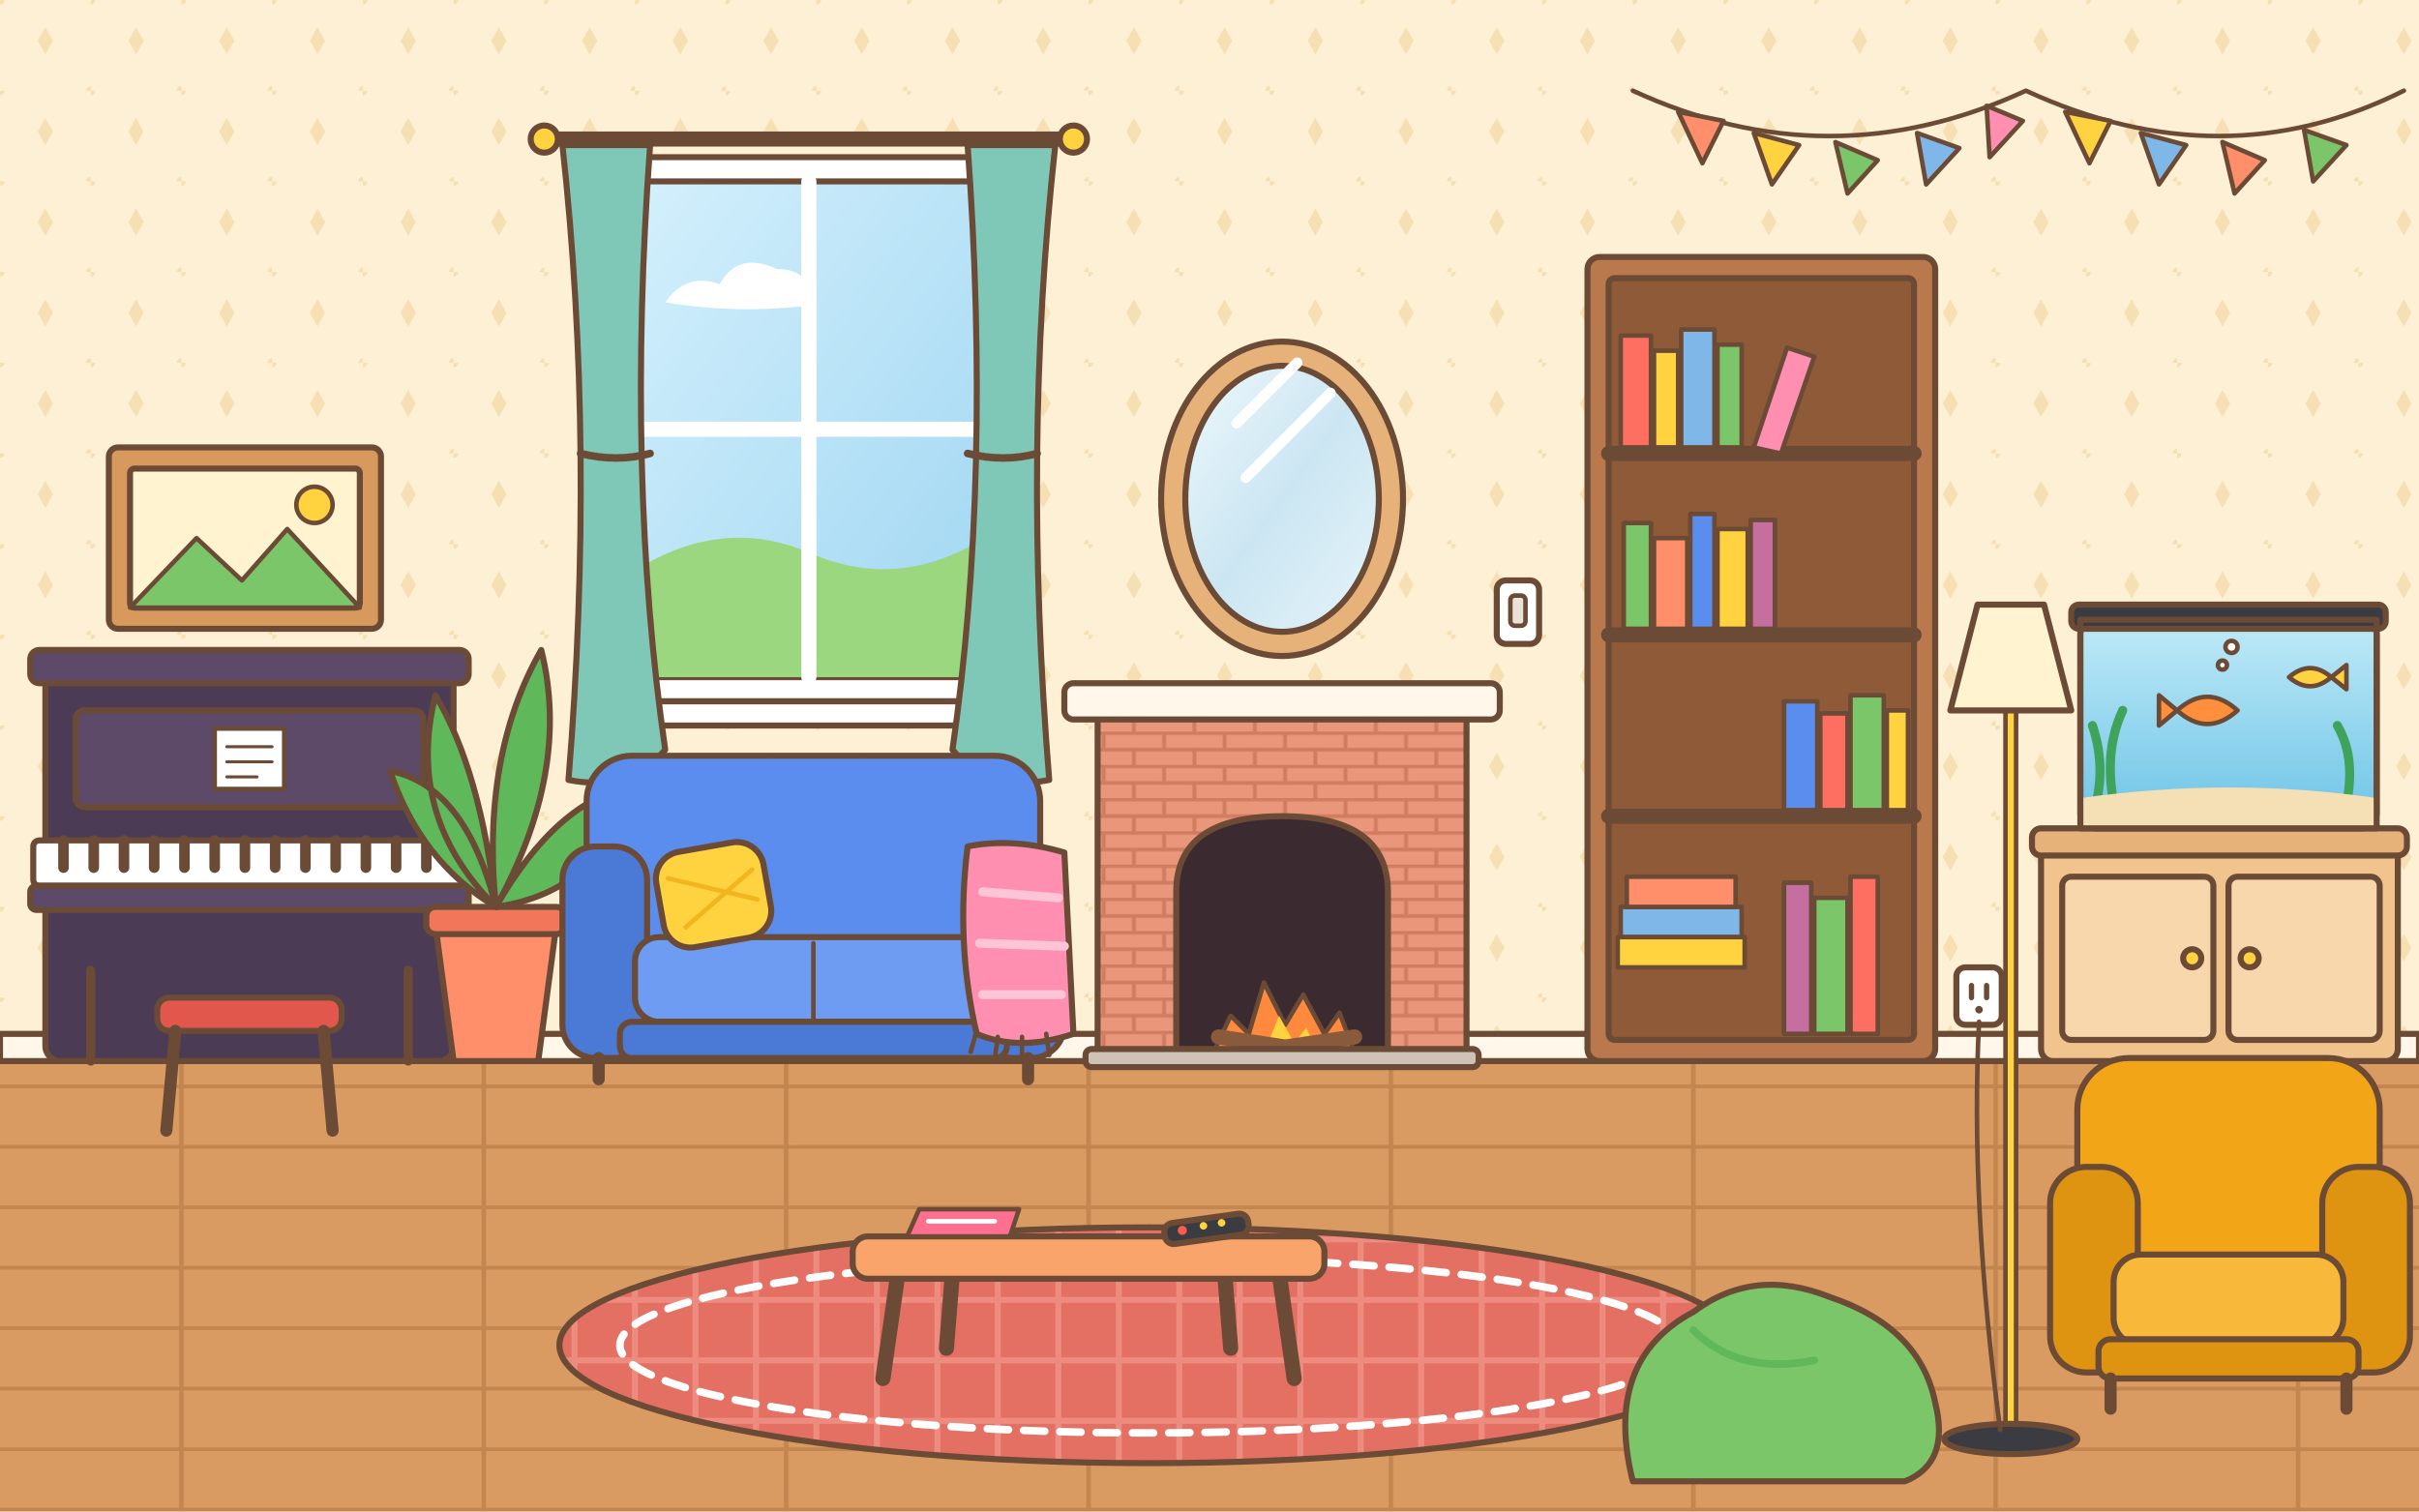
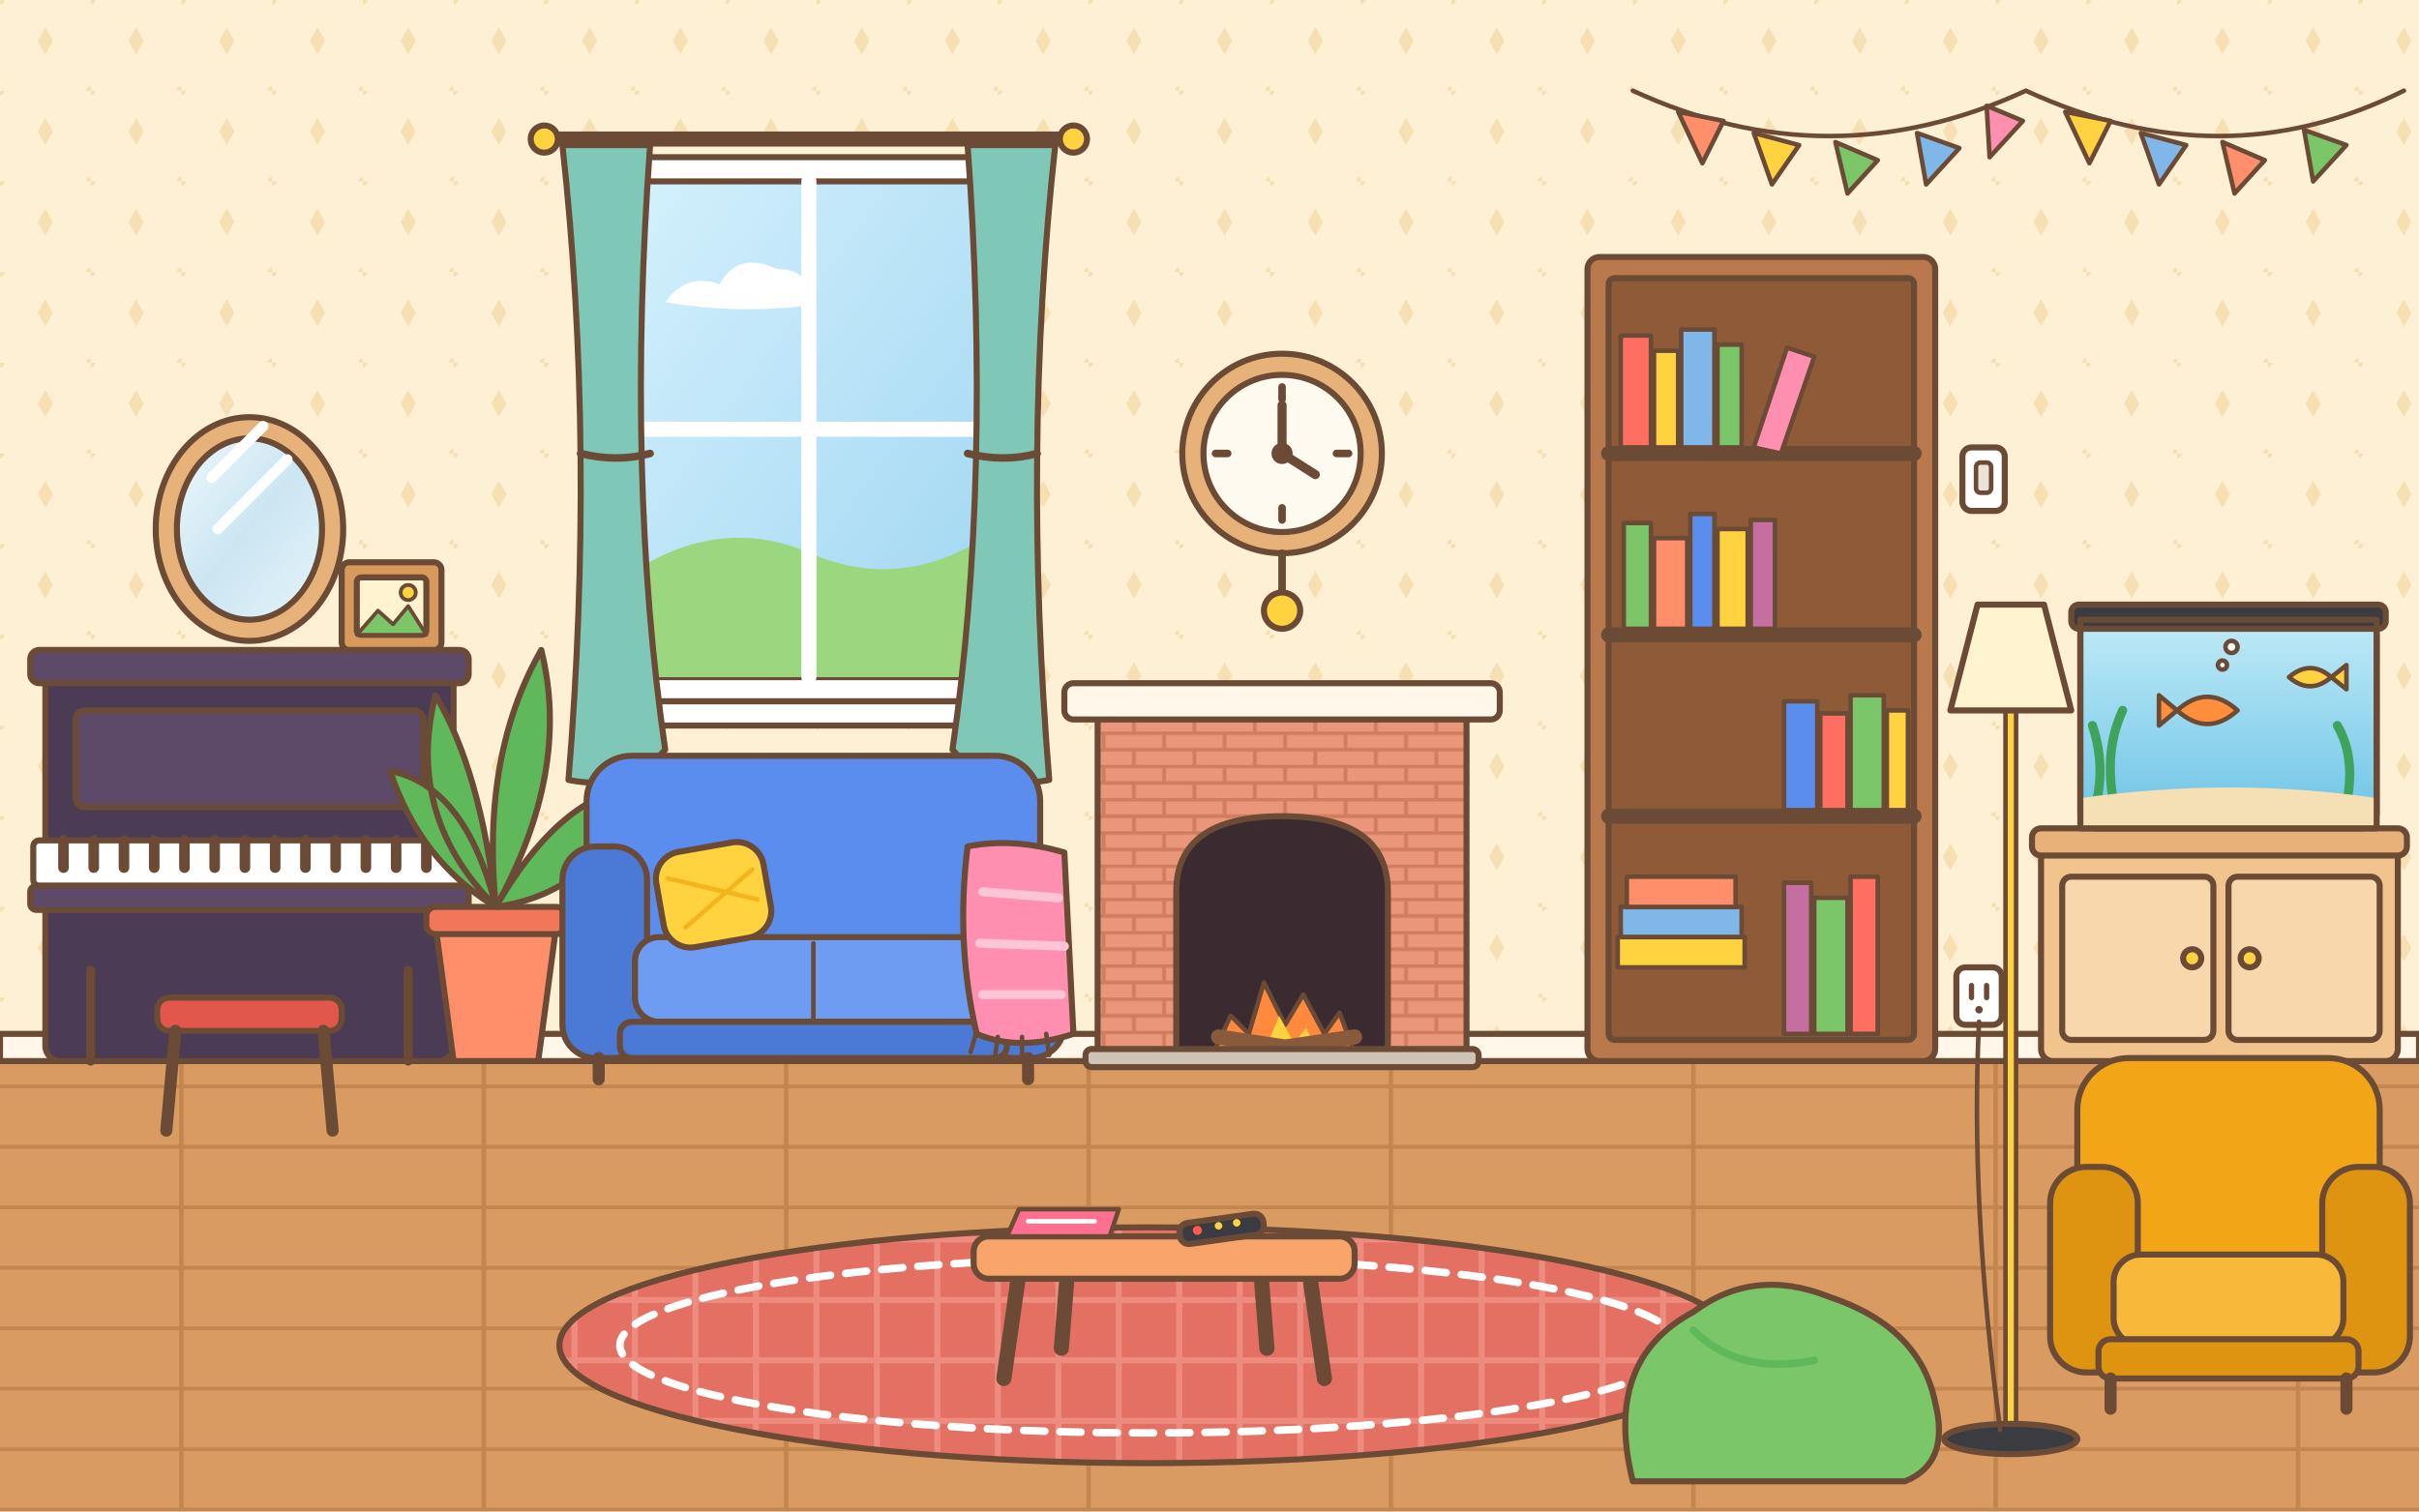
<svg xmlns="http://www.w3.org/2000/svg" viewBox="0 0 1600 1000">
  <defs>
    <pattern id="paper" width="60" height="60" patternUnits="userSpaceOnUse">
      <rect width="60" height="60" fill="#fdf0d5" />
      <path d="M30 18l5 9l-5 9l-5-9z" fill="#f6dfb2" />
      <circle cx="0" cy="0" r="3" fill="#f6dfb2" />
      <circle cx="60" cy="60" r="3" fill="#f6dfb2" />
    </pattern>
    <pattern id="plank" width="200" height="40" patternUnits="userSpaceOnUse">
      <rect width="200" height="40" fill="#d99b62" />
      <path d="M0 39H200M120 0V40" stroke="#c4864f" stroke-width="3" />
    </pattern>
    <pattern id="rugp" width="40" height="40" patternUnits="userSpaceOnUse">
      <rect width="40" height="40" fill="#e46f63" />
      <path d="M0 20h40M20 0v40" stroke="#ee8b7f" stroke-width="4" />
    </pattern>
    <pattern id="brick" width="40" height="22" patternUnits="userSpaceOnUse">
      <rect width="40" height="22" fill="#e9967a" />
      <path d="M0 1H40M0 12H40M10 1V12M30 12V23" stroke="#d27c61" stroke-width="2.5" />
    </pattern>
    <linearGradient id="glass" x1="0" y1="0" x2="1" y2="1">
      <stop offset="0" stop-color="#d4f0fc" />
      <stop offset="1" stop-color="#9fd6f2" />
    </linearGradient>
    <linearGradient id="water" x1="0" y1="0" x2="0" y2="1">
      <stop offset="0" stop-color="#bfeaf7" />
      <stop offset="1" stop-color="#6cc3e6" />
    </linearGradient>
    <linearGradient id="mirror" x1="0" y1="0" x2="1" y2="1">
      <stop offset="0" stop-color="#eef8fc" />
      <stop offset=".5" stop-color="#cbe6f2" />
      <stop offset="1" stop-color="#e6f4fa" />
    </linearGradient>
  </defs>
  <g stroke="#6b4a36" stroke-width="4" stroke-linejoin="round" stroke-linecap="round">
    <rect width="1600" height="1000" fill="url(#paper)" stroke="none" />
    <rect y="700" width="1600" height="300" fill="url(#plank)" stroke="none" />
    <rect y="684" width="1600" height="18" fill="#fff8ea" />
    <path d="M1080 60q130 60 260 0q130 60 250 0" fill="none" stroke-width="3" />
    <g stroke-width="3">
      <path d="M1110 74l16 34l14-28z" fill="#ff8f6b" />
      <path d="M1160 88l12 34l18-26z" fill="#ffd23f" />
      <path d="M1214 94l8 34l20-22z" fill="#7cc66a" />
      <path d="M1268 88l6 34l22-24z" fill="#7fb8e8" />
      <path d="M1314 70l2 34l22-24z" fill="#ff8fb1" />
      <path d="M1366 74l16 34l14-28z" fill="#ffd23f" />
      <path d="M1416 88l12 34l18-26z" fill="#7fb8e8" />
      <path d="M1470 94l8 34l20-22z" fill="#ff8f6b" />
      <path d="M1524 86l6 34l22-24z" fill="#7cc66a" />
    </g>
    <rect x="30" y="440" width="270" height="262" rx="10" fill="#4b3b55" />
    <rect x="20" y="430" width="290" height="22" rx="6" fill="#5d4a69" />
    <rect x="50" y="470" width="230" height="64" rx="6" fill="#5d4a69" />
-     <path d="M142 482h46v40h-46z" fill="#fff" stroke-width="3" />
-     <path d="M150 494h30M150 504h30M150 514h20" stroke-width="2" />
    <rect x="22" y="556" width="286" height="30" rx="4" fill="#fff" />
    <path d="M42 556v18M62 556v18M82 556v18M102 556v18M122 556v18M142 556v18M162 556v18M182 556v18M202 556v18M222 556v18M242 556v18M262 556v18M282 556v18" stroke-width="7" />
    <rect x="20" y="586" width="290" height="16" rx="4" fill="#5d4a69" />
    <path d="M60 702v-60M270 702v-60" stroke-width="6" />
    <rect x="104" y="660" width="122" height="22" rx="8" fill="#e2574c" />
    <path d="M116 682l-6 66M214 682l6 66" stroke-width="8" />
-     <rect x="72" y="296" width="180" height="120" rx="6" fill="#d79a5c" />
-     <rect x="86" y="310" width="152" height="92" rx="3" fill="#fff4cf" />
-     <path d="M86 402l44-46l30 28l30-34l48 52z" fill="#7cc66a" stroke-width="3" />
-     <circle cx="208" cy="334" r="12" fill="#ffd23f" stroke-width="3" />
+     <ellipse cx="165" cy="350" rx="62" ry="74" fill="#e6b27a" />
+     <ellipse cx="165" cy="350" rx="48" ry="60" fill="url(#mirror)" />
+     <path d="M140 316l34-34M144 350l46-46" stroke="#fff" stroke-width="7" />
+     <rect x="226" y="372" width="66" height="58" rx="5" fill="#d79a5c" />
+     <rect x="236" y="382" width="46" height="38" rx="3" fill="#fff4cf" />
+     <path d="M236 420l14-16l10 9l10-12l12 19z" fill="#7cc66a" stroke-width="2.5" />
+     <circle cx="270" cy="392" r="5" fill="#ffd23f" stroke-width="2.5" />
    <rect x="400" y="104" width="270" height="360" rx="10" fill="#fff" />
    <rect x="416" y="120" width="238" height="328" rx="5" fill="url(#glass)" />
    <path d="M440 200q14-20 36-12q12-22 38-10q24 0 22 24q-48 6-96-2z" fill="#fff" stroke="none" />
    <path d="M416 380q60-40 120-14t118-12V448H416z" fill="#9bd77f" stroke="none" />
    <path d="M535 120V448M416 284H654" stroke="#fff" stroke-width="10" />
    <rect x="392" y="464" width="286" height="16" rx="6" fill="#fff" />
    <path d="M360 92H710" stroke-width="10" />
    <circle cx="360" cy="92" r="9" fill="#ffd23f" />
    <circle cx="710" cy="92" r="9" fill="#ffd23f" />
    <path d="M372 96q22 200 4 420q40 8 64-20q-26-180-10-400z" fill="#7fc8b8" />
    <path d="M698 96q-22 200-4 420q-40 8-64-20q26-180 10-400z" fill="#7fc8b8" />
    <path d="M384 300q24 6 46 0M640 300q24 6 46 0" fill="none" stroke-width="5" />
    <path d="M300 702l-12-90h80l-12 90z" fill="#ff8f6b" />
    <rect x="282" y="600" width="92" height="18" rx="6" fill="#f2765a" />
    <path d="M328 600q-60-60-40-140q30 50 40 140zM328 600q-10-100 30-170q20 80-30 170zM328 600q40-70 90-80q-20 70-90 80zM328 600q-50-30-70-90q50 10 70 90z" fill="#5fb85a" />
    <rect x="388" y="500" width="300" height="140" rx="30" fill="#5b8def" />
    <rect x="372" y="560" width="56" height="140" rx="22" fill="#4a7ad6" />
    <rect x="648" y="560" width="56" height="140" rx="22" fill="#4a7ad6" />
    <rect x="420" y="620" width="236" height="56" rx="16" fill="#6e9cf3" />
    <path d="M538 624v50" stroke-width="3" />
    <rect x="410" y="676" width="256" height="24" rx="8" fill="#4a7ad6" />
    <path d="M396 700v14M680 700v14" stroke-width="8" />
    <rect x="436" y="560" width="72" height="64" rx="18" fill="#ffd23f" transform="rotate(-10 472 592)" />
    <path d="M444 576l56 24M450 610l50-30" stroke="#f2b51f" stroke-width="3" transform="rotate(-10 472 592)" />
    <path d="M640 560q30-6 64 4l6 120q-36 12-64 0q-14-60-6-124z" fill="#ff8fb1" />
    <path d="M650 590l50 4M648 624l56 2M650 658l52 0" stroke="#ffc4d6" stroke-width="6" />
    <path d="M646 682l-4 14M660 686l-2 14M676 686v14M692 684l2 14" stroke-width="3" />
    <rect x="726" y="470" width="244" height="232" fill="url(#brick)" />
    <rect x="704" y="452" width="288" height="24" rx="6" fill="#fff8ea" />
    <path d="M778 702V590q0-50 70-50q70 0 70 50V702z" fill="#3b2a30" />
    <path d="M800 702l14-30l12 12l10-34l14 28l12-20l14 26l10-14l12 32z" fill="#ff8a3d" stroke-width="3" />
    <path d="M818 702l10-18l10 8l8-20l10 18l8-10l10 22z" fill="#ffd23f" stroke="none" />
    <path d="M800 700l96-14M806 686l92 14" stroke="#8a5a3c" stroke-width="10" />
    <rect x="718" y="694" width="260" height="12" rx="4" fill="#cfc3b5" />
-     <ellipse cx="848" cy="330" rx="80" ry="104" fill="#e6b27a" />
-     <ellipse cx="848" cy="330" rx="64" ry="88" fill="url(#mirror)" />
-     <path d="M818 280l40-40M824 316l56-56" stroke="#fff" stroke-width="7" />
-     <rect x="990" y="384" width="28" height="42" rx="6" fill="#fff" />
-     <rect x="999" y="394" width="10" height="20" rx="3" fill="#e9e3d8" stroke-width="3" />
+     <circle cx="848" cy="300" r="66" fill="#e6b27a" />
+     <circle cx="848" cy="300" r="52" fill="#fffaf0" />
+     <g stroke-width="5">
+       <path d="M848 256v8M848 336v8M804 300h8M884 300h8" />
+     </g>
+     <path d="M848 300V268M848 300l22 14" stroke-width="6" />
+     <circle cx="848" cy="300" r="5" fill="#6b4a36" />
+     <path d="M848 366v30" stroke-width="5" />
+     <circle cx="848" cy="404" r="12" fill="#ffd23f" />
+     <rect x="1298" y="296" width="28" height="42" rx="6" fill="#fff" />
+     <rect x="1307" y="306" width="10" height="20" rx="3" fill="#e9e3d8" stroke-width="3" />
    <rect x="1050" y="170" width="230" height="532" rx="8" fill="#b9794d" />
    <rect x="1064" y="184" width="202" height="504" rx="4" fill="#8f5a37" />
    <path d="M1064 300H1266M1064 420H1266M1064 540H1266" stroke-width="10" />
    <g stroke-width="3">
      <rect x="1072" y="222" width="20" height="74" fill="#ff6f61" />
      <rect x="1094" y="232" width="16" height="64" fill="#ffd23f" />
      <rect x="1112" y="218" width="22" height="78" fill="#7fb8e8" />
      <rect x="1136" y="228" width="16" height="68" fill="#7cc66a" />
      <path d="M1160 296l22-66l18 6l-22 64z" fill="#ff8fb1" />
      <rect x="1074" y="346" width="18" height="70" fill="#7cc66a" />
      <rect x="1094" y="356" width="22" height="60" fill="#ff8f6b" />
      <rect x="1118" y="340" width="16" height="76" fill="#5b8def" />
      <rect x="1136" y="350" width="20" height="66" fill="#ffd23f" />
      <rect x="1158" y="344" width="16" height="72" fill="#c56fa0" />
      <rect x="1180" y="464" width="22" height="72" fill="#5b8def" />
      <rect x="1204" y="472" width="18" height="64" fill="#ff6f61" />
      <rect x="1224" y="460" width="22" height="76" fill="#7cc66a" />
      <rect x="1248" y="470" width="14" height="66" fill="#ffd23f" />
      <rect x="1072" y="600" width="80" height="20" fill="#7fb8e8" />
      <rect x="1076" y="580" width="72" height="20" fill="#ff8f6b" />
      <rect x="1070" y="620" width="84" height="20" fill="#ffd23f" />
      <rect x="1180" y="584" width="18" height="100" fill="#c56fa0" />
      <rect x="1200" y="594" width="22" height="90" fill="#7cc66a" />
      <rect x="1224" y="580" width="18" height="104" fill="#ff6f61" />
    </g>
    <rect x="1294" y="640" width="30" height="38" rx="6" fill="#fff" />
    <path d="M1304 652v8M1314 652v8" stroke-width="3.5" />
    <circle cx="1309" cy="668" r="2.5" fill="#6b4a36" stroke="none" />
    <rect x="1350" y="560" width="236" height="142" rx="8" fill="#f2c48d" />
    <rect x="1344" y="548" width="248" height="18" rx="6" fill="#e6b27a" />
    <rect x="1364" y="580" width="100" height="108" rx="6" fill="#f9d7ac" />
    <rect x="1474" y="580" width="100" height="108" rx="6" fill="#f9d7ac" />
    <circle cx="1450" cy="634" r="6" fill="#ffd23f" />
    <circle cx="1488" cy="634" r="6" fill="#ffd23f" />
    <rect x="1376" y="410" width="196" height="138" rx="10" fill="url(#water)" />
    <rect x="1370" y="400" width="208" height="16" rx="5" fill="#3b3b42" />
    <path d="M1384 540q10-30 0-60M1400 540q-10-40 4-70M1550 540q10-36-4-60" fill="none" stroke="#3fa35b" stroke-width="6" />
    <path d="M1376 528q100-14 196 0V548H1376z" fill="#f5dfb4" stroke="none" />
    <path d="M1376 410h196v138h-196z" fill="none" />
    <g stroke-width="3">
      <path d="M1440 470q20-18 40 0q-20 18-40 0zM1440 470l-12-10v20z" fill="#ff8f3d" />
      <path d="M1514 448q14-12 28 0q-14 12-28 0zM1542 448l10-8v16z" fill="#ffd23f" />
      <circle cx="1470" cy="440" r="3" fill="#fff" />
      <circle cx="1476" cy="428" r="4" fill="#fff" />
    </g>
    <ellipse cx="760" cy="890" rx="390" ry="78" fill="url(#rugp)" />
    <ellipse cx="760" cy="890" rx="350" ry="58" fill="none" stroke="#fff" stroke-width="5" stroke-dasharray="14 10" />
-     <path d="M594 842l-10 70M846 842l10 70M630 842l-4 50M810 842l4 50" stroke-width="10" />
-     <rect x="564" y="818" width="312" height="28" rx="10" fill="#f9a46b" />
-     <path d="M600 818l8-18h66l-6 18z" fill="#ff6f8f" stroke-width="3" />
-     <path d="M614 808h44" stroke="#fff" stroke-width="3" />
-     <rect x="770" y="806" width="56" height="14" rx="6" fill="#3b3b42" transform="rotate(-8 798 813)" />
-     <circle cx="782" cy="814" r="3" fill="#ff5a4e" stroke="none" />
-     <circle cx="796" cy="811" r="2.5" fill="#ffd23f" stroke="none" />
-     <circle cx="808" cy="809" r="2.5" fill="#ffd23f" stroke="none" />
+     <path d="M674 842l-10 70M866 842l10 70M706 842l-4 50M834 842l4 50" stroke-width="10" />
+     <rect x="644" y="818" width="252" height="28" rx="10" fill="#f9a46b" />
+     <path d="M666 818l8-18h66l-6 18z" fill="#ff6f8f" stroke-width="3" />
+     <path d="M680 808h44" stroke="#fff" stroke-width="3" />
+     <rect x="780" y="806" width="56" height="14" rx="6" fill="#3b3b42" transform="rotate(-8 808 813)" />
+     <circle cx="792" cy="814" r="3" fill="#ff5a4e" stroke="none" />
+     <circle cx="806" cy="811" r="2.5" fill="#ffd23f" stroke="none" />
+     <circle cx="818" cy="809" r="2.5" fill="#ffd23f" stroke="none" />
    <rect x="1374" y="700" width="200" height="150" rx="34" fill="#f2a516" />
    <rect x="1356" y="772" width="58" height="136" rx="24" fill="#de9410" />
    <rect x="1536" y="772" width="58" height="136" rx="24" fill="#de9410" />
    <rect x="1398" y="830" width="152" height="60" rx="18" fill="#f8b93a" />
    <rect x="1388" y="886" width="172" height="26" rx="8" fill="#de9410" />
    <path d="M1396 912v20M1552 912v20" stroke-width="8" />
    <path d="M1330 950V470" stroke-width="10" />
    <path d="M1330 950V470" stroke="#ffd23f" stroke-width="4" />
    <ellipse cx="1330" cy="952" rx="44" ry="10" fill="#3b3b42" />
    <path d="M1290 470l18-70h44l18 70z" fill="#fff4cf" />
    <path d="M1309 676q-6 120 14 270" fill="none" stroke-width="3" />
    <path d="M1080 980q-20-80 40-112q40-30 90-10q60 20 70 70q10 40-20 52z" fill="#7cc66a" />
    <path d="M1120 880q30 30 80 20" fill="none" stroke="#5fb85a" stroke-width="5" />
  </g>
</svg>
